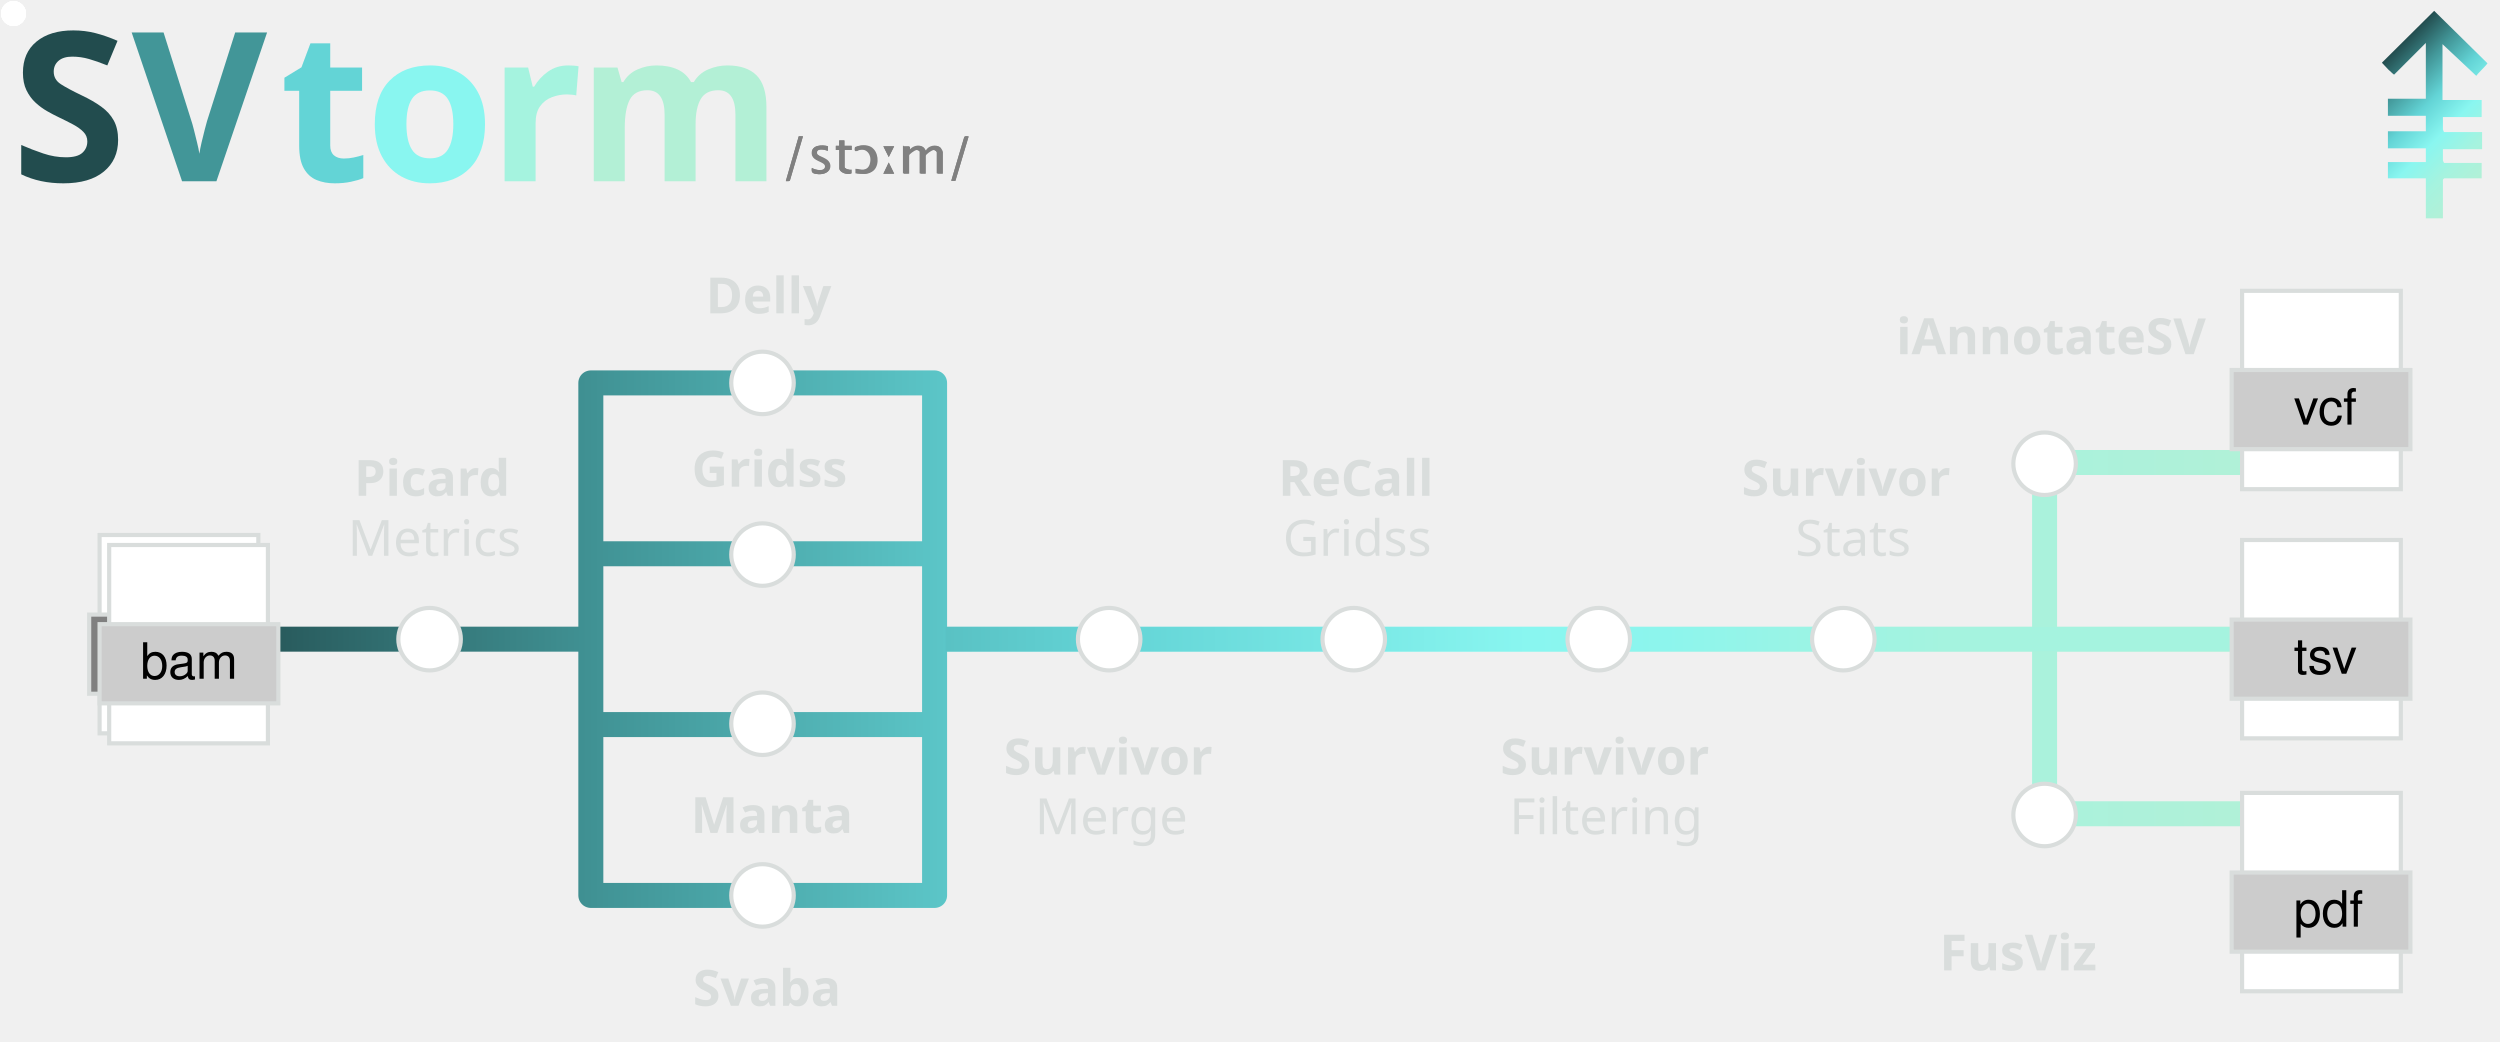
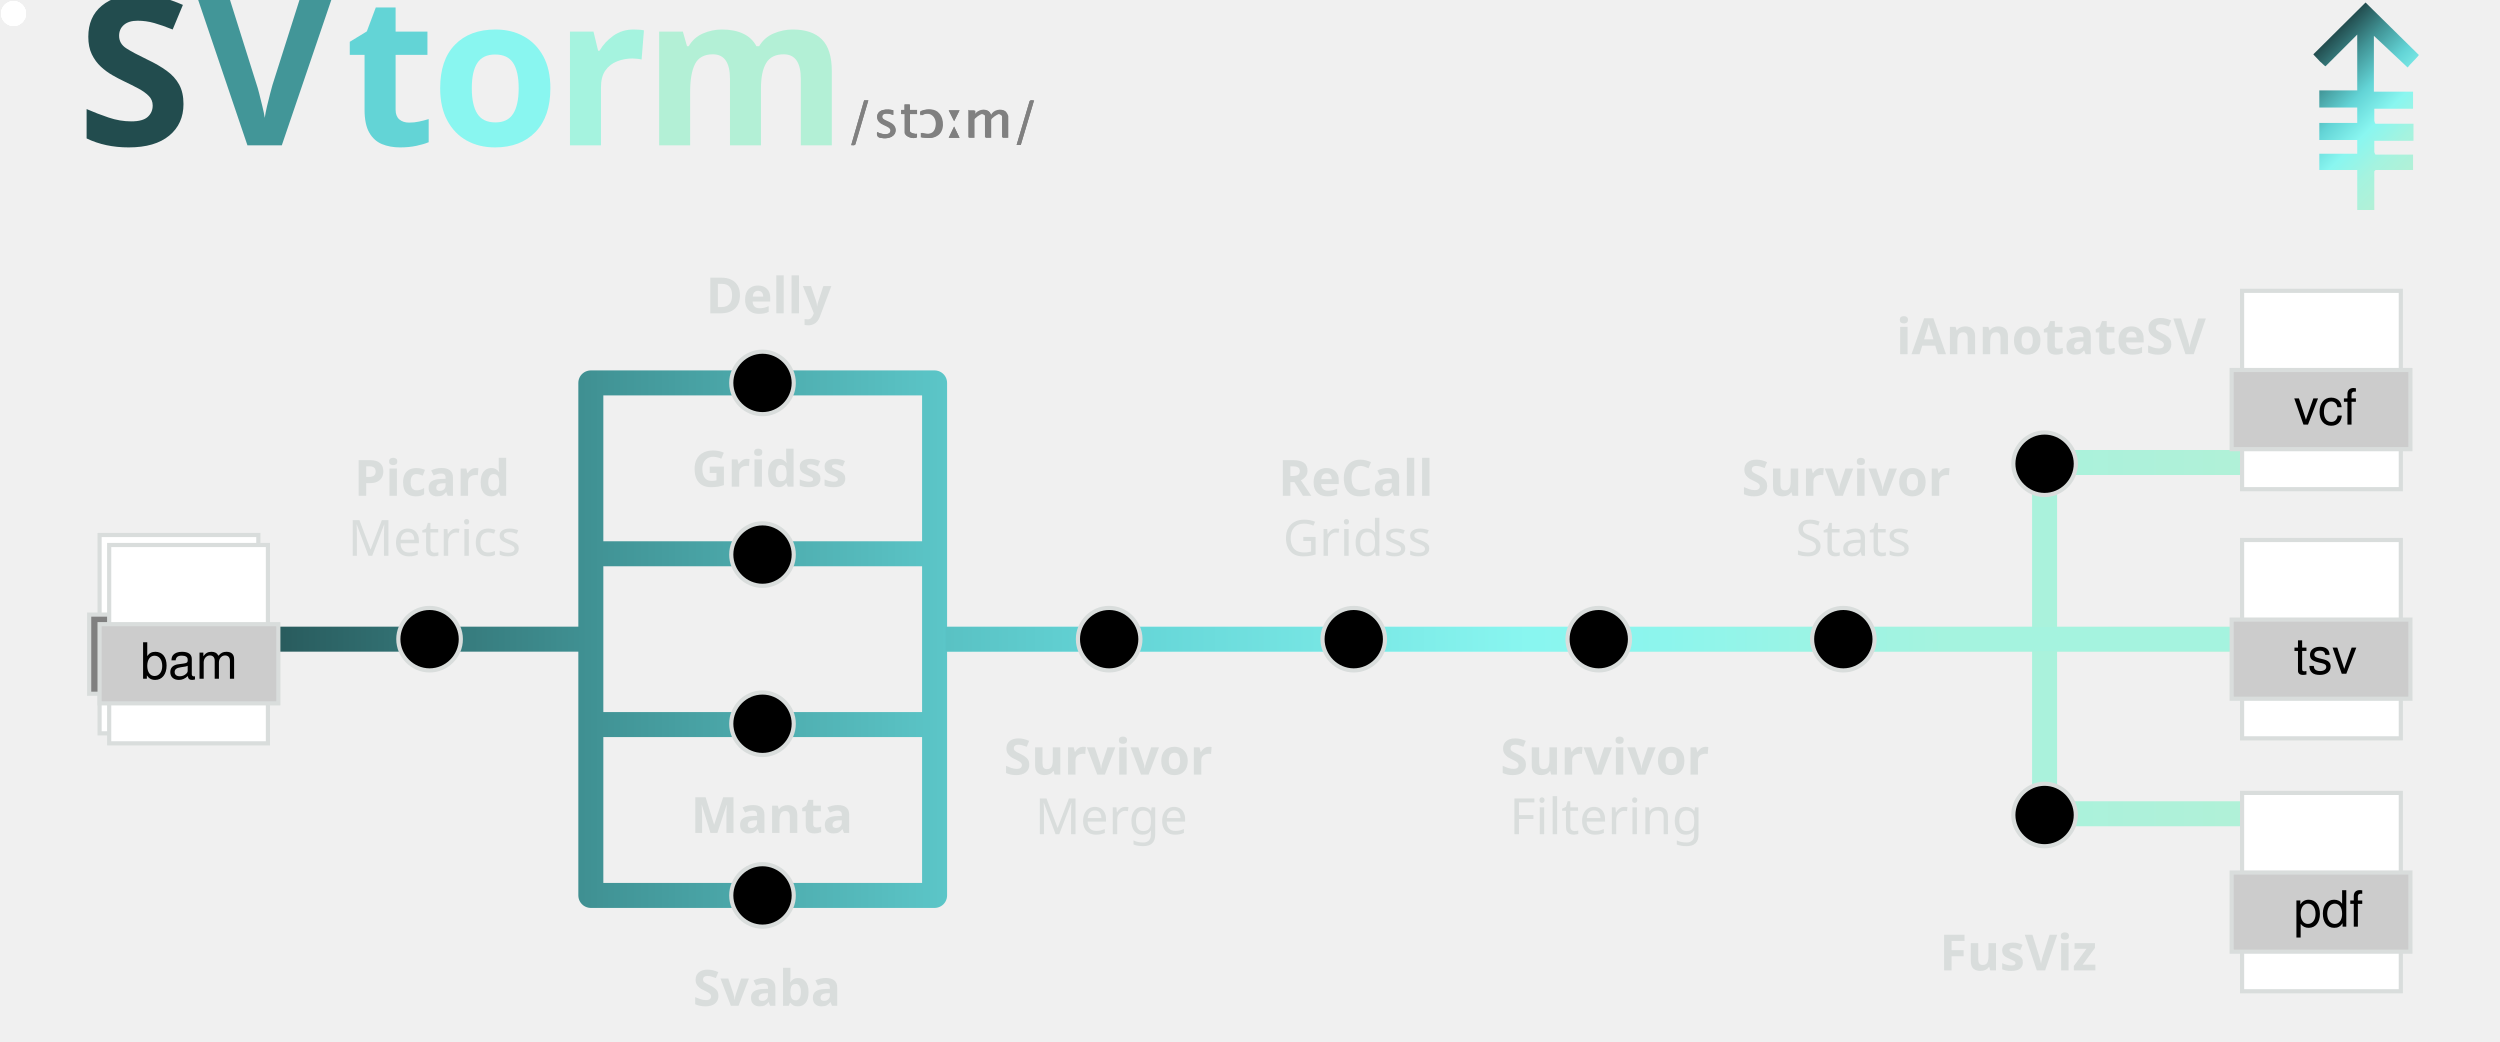
<svg xmlns="http://www.w3.org/2000/svg" xmlns:xlink="http://www.w3.org/1999/xlink" version="1.1" viewBox="0 0 600 250" id="svg77">
  <defs id="defs12">
    <style id="style1">
      .st0 {
        fill: #89f6f0;
      }

      .st0, .st1, .st2, .st3, .st4, .st5, .st6, .st7, .st8, .st9 {
        isolation: isolate;
      }

      .st0, .st2, .st3, .st5, .st7, .st9 {
        font-family: MavenPro-Bold, 'Maven Pro';
        font-size: 50px;
        font-weight: 700;
      }

      .st1 {
        font-family: MavenPro-Regular, 'Maven Pro';
      }

      .st1, .st6, .st8 {
        font-size: 12px;
        fill: #d9dddc;
      }

      .st10 {
        fill: url(#linear-gradient1);
      }

      .st11 {
        fill: gray;
      }

      .st2 {
        fill: #429698;
      }

      .st3 {
        fill: #a5f3df;
      }

      .st12, .st13, .st14 {
        stroke: #d9dddc;
      }

      .st6 {
        fill: #000000;
      }

      .st12, .st15 {
        fill: #fff;
      }

      .st5 {
        fill: #224c4e;
      }

      .st16 {
        fill: none;
        stroke: url(#linear-gradient);
        stroke-linejoin: round;
        stroke-width: 6px;
      }

      .st17 {
        fill: #00ff17;
      }

      .st13 {
        fill: #808080;
      }

      .st15 {
        stroke: #d9dddc;
        stroke-miterlimit: 10;
      }

      .st6 {
        font-family: Helvetica, Helvetica;
      }

      .st7 {
        fill: #b3f0d6;
      }

      .st14 {
        fill: #ccc;
      }

      .st8 {
        font-family: MavenPro-SemiBold, 'Maven Pro';
        font-weight: 600;
      }

      .st9 {
        fill: #63d4d6;
      }
    </style>
    <linearGradient id="linear-gradient" x1="45.8" y1="153.4" x2="557.1" y2="153.4" gradientUnits="userSpaceOnUse">
      <stop offset="0" stop-color="#224c4e" id="stop1" />
      <stop offset=".2" stop-color="#429698" id="stop2" />
      <stop offset=".4" stop-color="#63d4d6" id="stop3" />
      <stop offset=".6" stop-color="#89f6f0" id="stop4" />
      <stop offset=".8" stop-color="#a5f3df" id="stop5" />
      <stop offset="1" stop-color="#b3f0d6" id="stop6" />
    </linearGradient>
-     <linearGradient id="linear-gradient1" x1="571.2" y1="15.5" x2="597.3" y2="41.6" gradientUnits="userSpaceOnUse">
+     <linearGradient id="linear-gradient1" x1="571.2" y1="15.5" x2="597.3" y2="41.6" gradientUnits="userSpaceOnUse" gradientTransform="translate(-16.46584,-2)">
      <stop offset="0" stop-color="#224c4e" id="stop7" />
      <stop offset=".2" stop-color="#429698" id="stop8" />
      <stop offset=".4" stop-color="#63d4d6" id="stop9" />
      <stop offset=".6" stop-color="#89f6f0" id="stop10" />
      <stop offset=".8" stop-color="#a5f3df" id="stop11" />
      <stop offset="1" stop-color="#b3f0d6" id="stop12" />
    </linearGradient>
    <linearGradient id="linear-gradient-7" x1="129.8" y1="109.4" x2="462.6" y2="109.4" gradientUnits="userSpaceOnUse">
      <stop offset="0" stop-color="#429698" id="stop1-9" />
      <stop offset="0" stop-color="#43999b" id="stop2-3" />
      <stop offset="0" stop-color="#4faeb0" id="stop3-8" />
      <stop offset="0" stop-color="#58bfc1" id="stop4-0" />
      <stop offset="0" stop-color="#5ecbcd" id="stop5-2" />
      <stop offset=".1" stop-color="#62d2d4" id="stop6-4" />
      <stop offset=".2" stop-color="#63d4d6" id="stop7-8" />
      <stop offset=".5" stop-color="#89f6f0" id="stop8-3" />
      <stop offset=".7" stop-color="#a5f3df" id="stop9-9" />
      <stop offset="1" stop-color="#b3f0d6" id="stop10-0" />
    </linearGradient>
    <linearGradient id="linear-gradient-79" x1="133.4" y1="124" x2="466.6" y2="124" gradientTransform="matrix(1,0,0,-1,0,249)" gradientUnits="userSpaceOnUse">
      <stop offset="0" stop-color="#429698" id="stop1-3" />
      <stop offset=".4" stop-color="#63d4d6" id="stop2-8" />
      <stop offset=".7" stop-color="#89f6f0" id="stop3-0" />
      <stop offset=".9" stop-color="#a5f3df" id="stop4-2" />
      <stop offset="1" stop-color="#b3f0d6" id="stop5-4" />
    </linearGradient>
    <linearGradient id="linear-gradient-2" x1="133.4" y1="124" x2="466.6" y2="124" gradientTransform="matrix(1,0,0,-1,0,249)" gradientUnits="userSpaceOnUse">
      <stop offset="0" stop-color="#429698" id="stop1-2" />
      <stop offset=".4" stop-color="#63d4d6" id="stop2-7" />
      <stop offset=".7" stop-color="#89f6f0" id="stop3-3" />
      <stop offset=".8" stop-color="#8df5ed" id="stop4-7" />
      <stop offset=".9" stop-color="#9af4e5" id="stop5-9" />
      <stop offset="1" stop-color="#a5f3df" id="stop6-0" />
    </linearGradient>
  </defs>
  <g id="Paths">
    <path class="st16" d="M141.8,132.9h82.5M141.8,173.9h82.5M224.3,214.9h-82.5v-123h82.5v123ZM45.2,153.4h96.6M223.8,153.4h333.3M557.1,195.3h-66.4v-84.3h66.4" id="path12" />
  </g>
  <g id="Ball">
    <path id="rect1552" class="st17" d="M45.2,157.3h0c1.6,0,3-1.4,3-3h0c0-1.6-1.4-3-3-3h0c-1.6,0-3,1.4-3,3h0c0,1.6,1.4,3,3,3Z" />
    <g id="_R_G_L_0_G">
      <path id="_R_G_L_0_G_D_0_P_0" fill="#ffffff" fill-opacity="1" fill-rule="nonzero" d=" M3.25 6.25 C3.25,6.25 3.25,6.25 3.25,6.25 C4.89,6.25 6.25,4.89 6.25,3.25 C6.25,1.61 4.89,0.25 3.25,0.25 C1.61,0.25 0.25,1.61 0.25,3.25 C0.25,4.89 1.61,6.25 3.25,6.25z " />
    </g>
    <g id="_R_G_L_1_G">
      <path id="_R_G_L_1_G_D_0_P_0" fill="#ffffff" fill-opacity="1" fill-rule="nonzero" d=" M3.25 6.25 C3.25,6.25 3.25,6.25 3.25,6.25 C4.89,6.25 6.25,4.89 6.25,3.25 C6.25,1.61 4.89,0.25 3.25,0.25 C1.61,0.25 0.25,1.61 0.25,3.25 C0.25,4.89 1.61,6.25 3.25,6.25z " />
    </g>
    <line class="st0" x1="226.946" y1="153.401" x2="539.592" y2="153.401" id="line6" style="fill:none;stroke:url(#linear-gradient-2);stroke-width:5.812px;stroke-linejoin:round" />
    <g id="_R_G_L_2_G">
      <path id="_R_G_L_2_G_D_0_P_0" fill="#ffffff" fill-opacity="1" fill-rule="nonzero" d=" M3.25 6.25 C3.25,6.25 3.25,6.25 3.25,6.25 C4.89,6.25 6.25,4.89 6.25,3.25 C6.25,1.61 4.89,0.25 3.25,0.25 C1.61,0.25 0.25,1.61 0.25,3.25 C0.25,4.89 1.61,6.25 3.25,6.25z " />
    </g>
    <g id="_R_G_L_3_G">
      <path id="_R_G_L_3_G_D_0_P_0" fill="#ffffff" fill-opacity="1" fill-rule="nonzero" d=" M3.25 6.25 C3.25,6.25 3.25,6.25 3.25,6.25 C4.89,6.25 6.25,4.89 6.25,3.25 C6.25,1.61 4.89,0.25 3.25,0.25 C1.61,0.25 0.25,1.61 0.25,3.25 C0.25,4.89 1.61,6.25 3.25,6.25z " />
    </g>
  </g>
  <g id="Stops">
-     <g id="g17">
+     <g id="g17" transform="translate(15.68944,-8.621116)">
      <g id="g2" class="st4">
        <g id="text1" class="st4">
          <g id="g24" class="st4">
            <g id="text23" class="st4">
              <g id="text25" class="st4">
                <g id="text28" class="st4">
-                   <text class="st5" transform="translate(2.8 43.5)" id="text12">
+                   <text class="st5" transform="translate(2.8,43.5)" id="text12">
                    <tspan x="0" y="0" id="tspan12">S</tspan>
                  </text>
                </g>
              </g>
            </g>
            <g id="text24" class="st4">
              <g id="text26" class="st4">
                <g id="text29" class="st4">
-                   <text class="st2" transform="translate(31.6 43.5)" id="text13">
+                   <text class="st2" transform="translate(31.6,43.5)" id="text13">
                    <tspan x="0" y="0" id="tspan13">V</tspan>
                  </text>
                </g>
              </g>
            </g>
          </g>
        </g>
        <g id="text2" class="st4">
          <g id="g34" class="st4">
            <g id="g27" class="st4">
              <g id="text27" class="st4">
                <g id="text30" class="st4">
-                   <text class="st9" transform="translate(67.1 43.5)" id="text14">
+                   <text class="st9" transform="translate(67.1,43.5)" id="text14">
                    <tspan x="0" y="0" id="tspan14">t</tspan>
                  </text>
                </g>
              </g>
            </g>
            <g id="g28" class="st4">
              <g id="g31" class="st4">
                <g id="text31" class="st4">
-                   <text class="st0" transform="translate(87.7 43.5)" id="text15">
+                   <text class="st0" transform="translate(87.7,43.5)" id="text15">
                    <tspan x="0" y="0" id="tspan15">o</tspan>
                  </text>
                </g>
              </g>
            </g>
            <g id="g29" class="st4">
              <g id="g32" class="st4">
                <g id="text32" class="st4">
-                   <text class="st3" transform="translate(117.2 43.5)" id="text16">
+                   <text class="st3" transform="translate(117.2,43.5)" id="text16">
                    <tspan x="0" y="0" id="tspan16">r</tspan>
                  </text>
                </g>
              </g>
            </g>
            <g id="g30" class="st4">
              <g id="g33" class="st4">
                <g id="text33" class="st4">
-                   <text class="st7" transform="translate(138.6 43.5)" id="text17">
+                   <text class="st7" transform="translate(138.6,43.5)" id="text17">
                    <tspan x="0" y="0" id="tspan17">m</tspan>
                  </text>
                </g>
              </g>
            </g>
          </g>
        </g>
      </g>
-       <path id="path45" class="st11" d="M192.7,32.7h-1l-3.1,10.8c.3,0,.8.1,1-.2l3.1-10.5h0Z" />
-       <path id="path46" class="st11" d="M232.5,32.7c-.4,0-.9-.2-1.1.2l-3.1,10.5h1l3.2-10.8h0Z" />
-       <path id="path47" class="st11" d="M201.4,36v4.4c0,1,2,1.7,2.9,1.2v-.9c-.3.2-1.6-.2-1.6-.6v-4.1h1.7v-1h-1.7v-1.3h-1.3v1.3h-.8v1h.8Z" />
-       <path id="path48" class="st11" d="M198.7,35.1c-1.4-.4-4-.3-3.9,1.7s3.1,1.9,3.2,3.1c0,1.4-2.4.9-3.2.4-.2,1.3.4,1.4,1.5,1.5,1.3.1,2.9-.4,2.9-2s-3-2-3.2-3c-.2-1.4,1.9-.9,2.7-.6v-1.1h0Z" />
-       <path id="path49" class="st11" d="M209.4,35.8c-1.1-1.1-2.9-1.1-4.2-.5-.1.3-.2.8.1,1,2.5-1.3,4.2.8,3.4,3.2-.6,1.6-2.1,1.3-3.4,1v1.1c1.3.1,2.5.4,3.7-.4,1.7-1.1,1.7-4.1.4-5.4h0Z" />
-       <path id="path50" class="st11" d="M216.9,35.1v6.6h1.3v-4.4c0-.3,1.3-1.2,1.7-1.3.4,0,1,.2,1,.6v5.1h1.3v-4.3c0-.4,1.4-1.3,1.8-1.4.4,0,1,.4,1,.7v5h1.3v-5.2c0-.2-.4-.9-.5-1-.9-.9-3-.4-3.4.8-.3-.2-.4-.6-.6-.8-.9-.9-2.8-.4-3.4.7v-1h-1.5,0Z" />
-       <polygon id="polygon50" class="st11" points="214.6 35.1 212 35.1 213.3 37.7 214.6 35.1" />
-       <polygon id="polygon51" class="st11" points="214.6 41.7 213.3 39 212 41.7 214.6 41.7" />
-       <path id="path51" class="st11" d="M216.9,35.1h1.3v1c.7-1.1,2.5-1.6,3.4-.7.3.3.3.7.6.8.4-1.2,2.5-1.7,3.4-.8.1.2.5.9.5,1v5.2h-1.3v-5c0-.3-.6-.8-1-.7-.5,0-1.8,1-1.8,1.4v4.3h-1.3v-5.1c0-.4-.6-.6-1-.6s-1.7.9-1.7,1.3v4.4h-1.3v-6.6h.2,0Z" />
-       <path id="path52" class="st11" d="M198.7,35.1v1.1c-.8-.3-2.8-.7-2.6.6.1.9,3.1.9,3.2,3,0,1.6-1.6,2.1-2.9,2-1.1-.1-1.7-.2-1.5-1.5.7.5,3.2,1.1,3.2-.4s-3-1-3.2-3.1,2.5-2.1,3.9-1.7h0Z" />
-       <path id="path53" class="st11" d="M209.7,35.8c1.3,1.4,1.3,4.4-.4,5.4-1.2.8-2.4.5-3.7.4v-1.1c1.4.4,2.8.6,3.4-1,.9-2.4-.9-4.6-3.4-3.2-.3-.2-.3-.7-.1-1,1.3-.6,3.2-.7,4.2.5h0Z" />
-       <path id="path54" class="st11" d="M201.4,36h-.8v-1h.8v-1.3h1.2v1.3h1.8v1h-1.7v4.1c0,.4,1.3.8,1.7.6v.9c-.9.5-2.9-.2-2.9-1.2v-4.4h-.1Z" />
-       <path id="path55" class="st11" d="M232.5,32.7l-3.2,10.7h-1l3.1-10.4c.2-.4.7-.2,1.1-.2h0Z" />
-       <path id="path56" class="st11" d="M192.7,32.7l-3.1,10.5c-.2.4-.6.2-1,.2l3.1-10.7h1Z" />
-       <polygon id="polygon56" class="st11" points="214.6 35.1 213.3 37.7 212 35.1 214.6 35.1" />
-       <polygon id="polygon57" class="st11" points="214.6 41.7 212 41.7 213.3 39 214.6 41.7" />
+       <path id="path45" class="st11" d="m 192.7,32.7 h -1 l -3.1,10.8 c 0.3,0 0.8,0.1 1,-0.2 l 3.1,-10.5 v 0 z" />
+       <path id="path46" class="st11" d="m 232.5,32.7 c -0.4,0 -0.9,-0.2 -1.1,0.2 l -3.1,10.5 h 1 l 3.2,-10.8 v 0 z" />
+       <path id="path47" class="st11" d="m 201.4,36 v 4.4 c 0,1 2,1.7 2.9,1.2 v -0.9 c -0.3,0.2 -1.6,-0.2 -1.6,-0.6 V 36 h 1.7 v -1 h -1.7 v -1.3 h -1.3 V 35 h -0.8 v 1 z" />
+       <path id="path48" class="st11" d="m 198.7,35.1 c -1.4,-0.4 -4,-0.3 -3.9,1.7 0.1,2 3.1,1.9 3.2,3.1 0,1.4 -2.4,0.9 -3.2,0.4 -0.2,1.3 0.4,1.4 1.5,1.5 1.3,0.1 2.9,-0.4 2.9,-2 0,-1.6 -3,-2 -3.2,-3 -0.2,-1.4 1.9,-0.9 2.7,-0.6 z" />
+       <path id="path49" class="st11" d="m 209.4,35.8 c -1.1,-1.1 -2.9,-1.1 -4.2,-0.5 -0.1,0.3 -0.2,0.8 0.1,1 2.5,-1.3 4.2,0.8 3.4,3.2 -0.6,1.6 -2.1,1.3 -3.4,1 v 1.1 c 1.3,0.1 2.5,0.4 3.7,-0.4 1.7,-1.1 1.7,-4.1 0.4,-5.4 z" />
+       <path id="path50" class="st11" d="m 216.9,35.1 v 6.6 h 1.3 v -4.4 c 0,-0.3 1.3,-1.2 1.7,-1.3 0.4,0 1,0.2 1,0.6 v 5.1 h 1.3 v -4.3 c 0,-0.4 1.4,-1.3 1.8,-1.4 0.4,0 1,0.4 1,0.7 v 5 h 1.3 v -5.2 c 0,-0.2 -0.4,-0.9 -0.5,-1 -0.9,-0.9 -3,-0.4 -3.4,0.8 -0.3,-0.2 -0.4,-0.6 -0.6,-0.8 -0.9,-0.9 -2.8,-0.4 -3.4,0.7 v -1 h -1.5 v 0 z" />
+       <polygon id="polygon50" class="st11" points="213.3,37.7 214.6,35.1 212,35.1 " />
+       <polygon id="polygon51" class="st11" points="212,41.7 214.6,41.7 213.3,39 " />
+       <path id="path51" class="st11" d="m 216.9,35.1 h 1.3 v 1 c 0.7,-1.1 2.5,-1.6 3.4,-0.7 0.3,0.3 0.3,0.7 0.6,0.8 0.4,-1.2 2.5,-1.7 3.4,-0.8 0.1,0.2 0.5,0.9 0.5,1 v 5.2 h -1.3 v -5 c 0,-0.3 -0.6,-0.8 -1,-0.7 -0.5,0 -1.8,1 -1.8,1.4 v 4.3 h -1.3 v -5.1 c 0,-0.4 -0.6,-0.6 -1,-0.6 -0.4,0 -1.7,0.9 -1.7,1.3 v 4.4 h -1.3 V 35 h 0.2 v 0 z" />
+       <path id="path52" class="st11" d="m 198.7,35.1 v 1.1 c -0.8,-0.3 -2.8,-0.7 -2.6,0.6 0.1,0.9 3.1,0.9 3.2,3 0,1.6 -1.6,2.1 -2.9,2 -1.1,-0.1 -1.7,-0.2 -1.5,-1.5 0.7,0.5 3.2,1.1 3.2,-0.4 0,-1.5 -3,-1 -3.2,-3.1 -0.2,-2.1 2.5,-2.1 3.9,-1.7 v 0 z" />
+       <path id="path53" class="st11" d="m 209.7,35.8 c 1.3,1.4 1.3,4.4 -0.4,5.4 -1.2,0.8 -2.4,0.5 -3.7,0.4 v -1.1 c 1.4,0.4 2.8,0.6 3.4,-1 0.9,-2.4 -0.9,-4.6 -3.4,-3.2 -0.3,-0.2 -0.3,-0.7 -0.1,-1 1.3,-0.6 3.2,-0.7 4.2,0.5 z" />
+       <path id="path54" class="st11" d="m 201.4,36 h -0.8 v -1 h 0.8 v -1.3 h 1.2 V 35 h 1.8 v 1 h -1.7 v 4.1 c 0,0.4 1.3,0.8 1.7,0.6 v 0.9 c -0.9,0.5 -2.9,-0.2 -2.9,-1.2 V 36 Z" />
+       <path id="path55" class="st11" d="m 232.5,32.7 -3.2,10.7 h -1 L 231.4,33 c 0.2,-0.4 0.7,-0.2 1.1,-0.2 v 0 z" />
+       <path id="path56" class="st11" d="m 192.7,32.7 -3.1,10.5 c -0.2,0.4 -0.6,0.2 -1,0.2 l 3.1,-10.7 z" />
+       <polygon id="polygon56" class="st11" points="212,35.1 214.6,35.1 213.3,37.7 " />
+       <polygon id="polygon57" class="st11" points="213.3,39 214.6,41.7 212,41.7 " />
    </g>
    <g id="text155" class="st4">
      <g id="text242" class="st4">
        <g id="g37" class="st4">
          <g id="g36" class="st4">
            <g id="g35" class="st4">
              <g id="text34" class="st4">
                <text class="st8" transform="translate(240.9 185.9)" id="text18">
                  <tspan x="0" y="0" id="tspan18">Survivor</tspan>
                </text>
              </g>
            </g>
          </g>
        </g>
      </g>
      <g id="text243" class="st4">
        <g id="g40" class="st4">
          <g id="g39" class="st4">
            <g id="g38" class="st4">
              <g id="text37" class="st4">
                <text class="st1" transform="translate(248.4 200.2)" id="text19">
                  <tspan x="0" y="0" id="tspan19">Merge</tspan>
                </text>
              </g>
            </g>
          </g>
        </g>
      </g>
    </g>
    <g id="text173-7" class="st4">
      <g id="text247-9" class="st4">
        <g id="g31-3" class="st4">
          <g id="text31-8" class="st4">
            <g id="g43" class="st4">
              <g id="text42" class="st4">
                <text class="st8" transform="translate(465.5 232.9)" id="text20">
                  <tspan x="0" y="0" id="tspan20">FusViz</tspan>
                </text>
              </g>
            </g>
          </g>
        </g>
      </g>
    </g>
    <g id="text180" class="st4">
      <g id="text251" class="st4">
        <g id="g52" class="st4">
          <g id="g51" class="st4">
            <g id="text41" class="st4">
              <g id="text50" class="st4">
                <text class="st8" transform="translate(306.8 119)" id="text21">
                  <tspan x="0" y="0" id="tspan21">ReCall</tspan>
                </text>
              </g>
            </g>
          </g>
        </g>
      </g>
      <g id="text252" class="st4">
        <g id="g54" class="st4">
          <g id="text36" class="st4">
            <g id="g53" class="st4">
              <g id="text52" class="st4">
                <text class="st1" transform="translate(307.9 133.4)" id="text22">
                  <tspan x="0" y="0" id="tspan22">Gridss</tspan>
                </text>
              </g>
            </g>
          </g>
        </g>
      </g>
    </g>
    <g id="text184" class="st4">
      <g id="text253" class="st4">
        <g id="g56" class="st4">
          <g id="g55" class="st4">
            <g id="text44" class="st4">
              <g id="text54" class="st4">
                <text class="st8" transform="translate(360.1 185.9)" id="text35">
                  <tspan x="0" y="0" id="tspan23">Survivor</tspan>
                </text>
              </g>
            </g>
          </g>
        </g>
      </g>
      <g id="text254" class="st4">
        <g id="g58" class="st4">
          <g id="g57" class="st4">
            <g id="text46" class="st4">
              <g id="text56" class="st4">
                <text class="st1" transform="translate(362.3 200.2)" id="text38">
                  <tspan x="0" y="0" id="tspan35">Filtering</tspan>
                </text>
              </g>
            </g>
          </g>
        </g>
      </g>
    </g>
    <g id="g259" class="st4">
      <g id="text258" class="st4">
        <g id="g61" class="st4">
          <g id="g60" class="st4">
            <g id="g59" class="st4">
              <g id="text58" class="st4">
                <text class="st8" transform="translate(455.1 85)" id="text39">
                  <tspan x="0" y="0" id="tspan38">iAnnotateSV</tspan>
                </text>
              </g>
            </g>
          </g>
        </g>
      </g>
    </g>
    <g id="g2571" class="st4">
      <g id="text2561" class="st4">
        <g id="g401" class="st4">
          <g id="text401" class="st4">
            <g id="text55" class="st4">
              <g id="text61" class="st4">
                <text class="st8" transform="translate(85 119)" id="text40">
                  <tspan x="0" y="0" id="tspan39">Picard</tspan>
                </text>
              </g>
            </g>
          </g>
        </g>
      </g>
      <g id="text2571" class="st4">
        <g id="g411" class="st4">
          <g id="text411" class="st4">
            <g id="g62" class="st4">
              <g id="text62" class="st4">
                <text class="st1" transform="translate(83.5 133.4)" id="text43">
                  <tspan x="0" y="0" id="tspan40">Metrics</tspan>
                </text>
              </g>
            </g>
          </g>
        </g>
      </g>
    </g>
    <g id="text1841" class="st4">
      <g id="text2531" class="st4">
        <g id="g371" class="st4">
          <g id="text371" class="st4">
            <g id="text60" class="st4">
              <g id="text63" class="st4">
                <text class="st8" transform="translate(418 119)" id="text45">
                  <tspan x="0" y="0" id="tspan43">Survivor</tspan>
                </text>
              </g>
            </g>
          </g>
        </g>
      </g>
      <g id="text2541" class="st4">
        <g id="g381" class="st4">
          <g id="text381" class="st4">
            <g id="g64" class="st4">
              <g id="text64" class="st4">
                <text class="st1" transform="translate(430.9 133.4)" id="text47">
                  <tspan x="0" y="0" id="tspan45">Stats</tspan>
                </text>
              </g>
            </g>
          </g>
        </g>
      </g>
    </g>
    <g id="g171">
      <g id="g170">
        <rect id="rect167" class="st12" x="23.9" y="128.4" width="38.1" height="47.6" />
        <rect id="rect168" class="st13" x="21.4" y="147.5" width="42.9" height="19" />
        <rect id="rect169" class="st12" x="26.2" y="130.8" width="38.1" height="47.6" />
        <rect id="rect170" class="st14" x="23.9" y="149.8" width="42.9" height="19" />
      </g>
      <g id="text170" class="st4">
        <g id="text316" class="st4">
          <g id="g66" class="st4">
            <g id="g65" class="st4">
              <g id="text53" class="st4">
                <g id="text65" class="st4">
                  <text class="st6" transform="translate(33.7 162.9)" id="text48">
                    <tspan x="0" y="0" id="tspan47">bam</tspan>
                  </text>
                </g>
              </g>
            </g>
          </g>
        </g>
      </g>
    </g>
-     <path id="rect1551" class="st15" d="M103.1,160.9h0c4.1,0,7.5-3.4,7.5-7.5h0c0-4.1-3.4-7.5-7.5-7.5h0c-4.1,0-7.5,3.4-7.5,7.5h0c0,4.1,3.4,7.5,7.5,7.5Z" />
-     <path id="rect193" class="st15" d="M266.2,160.9h0c4.1,0,7.5-3.4,7.5-7.5h0c0-4.1-3.4-7.5-7.5-7.5h0c-4.1,0-7.5,3.4-7.5,7.5h0c0,4.1,3.4,7.5,7.5,7.5Z" />
-     <path id="rect151" class="st15" d="M324.9,160.9h0c4.1,0,7.5-3.4,7.5-7.5h0c0-4.1-3.4-7.5-7.5-7.5h0c-4.1,0-7.5,3.4-7.5,7.5h0c0,4.1,3.4,7.5,7.5,7.5h0Z" />
-     <path id="rect152" class="st15" d="M383.7,160.9h0c4.1,0,7.5-3.4,7.5-7.5h0c0-4.1-3.4-7.5-7.5-7.5h0c-4.1,0-7.5,3.4-7.5,7.5h0c0,4.1,3.4,7.5,7.5,7.5Z" />
+     <path id="rect1551" class="st15" d="M103.1,160.9h0c4.1,0,7.5-3.4,7.5-7.5h0c0-4.1-3.4-7.5-7.5-7.5h0c-4.1,0-7.5,3.4-7.5,7.5h0c0,4.1,3.4,7.5,7.5,7.5Z" style="fill:#000000" />
+     <path id="rect193" class="st15" d="M266.2,160.9h0c4.1,0,7.5-3.4,7.5-7.5h0c0-4.1-3.4-7.5-7.5-7.5h0c-4.1,0-7.5,3.4-7.5,7.5h0c0,4.1,3.4,7.5,7.5,7.5Z" style="fill:#000000" />
+     <path id="rect151" class="st15" d="M324.9,160.9h0c4.1,0,7.5-3.4,7.5-7.5h0c0-4.1-3.4-7.5-7.5-7.5h0c-4.1,0-7.5,3.4-7.5,7.5h0c0,4.1,3.4,7.5,7.5,7.5h0Z" style="fill:#000000" />
+     <path id="rect152" class="st15" d="M383.7,160.9h0c4.1,0,7.5-3.4,7.5-7.5h0c0-4.1-3.4-7.5-7.5-7.5h0c-4.1,0-7.5,3.4-7.5,7.5h0c0,4.1,3.4,7.5,7.5,7.5Z" style="fill:#000000" />
    <g id="text173" class="st4">
      <g id="text247" class="st4">
        <g id="g42" class="st4">
          <g id="g41" class="st4">
            <g id="g50" class="st4">
              <g id="g49" class="st4">
                <text class="st8" transform="translate(169.4 75.2)" id="text49">
                  <tspan x="0" y="0" id="tspan48">Delly</tspan>
                </text>
              </g>
            </g>
          </g>
        </g>
      </g>
    </g>
    <g id="text174" class="st4">
      <g id="text248" class="st4">
        <g id="g45" class="st4">
          <g id="g44" class="st4">
            <g id="g67" class="st4">
              <g id="g63" class="st4">
                <text class="st8" transform="translate(166 116.8)" id="text51">
                  <tspan x="0" y="0" id="tspan50">Gridss</tspan>
                </text>
              </g>
            </g>
          </g>
        </g>
      </g>
    </g>
    <g id="text175" class="st4">
      <g id="text249" class="st4">
        <g id="g47" class="st4">
          <g id="g46" class="st4">
            <g id="g69" class="st4">
              <g id="g68" class="st4">
                <text class="st8" transform="translate(166.3 241.4)" id="text67">
                  <tspan x="0" y="0" id="tspan67">Svaba</tspan>
                </text>
              </g>
            </g>
          </g>
        </g>
      </g>
    </g>
    <g id="text176" class="st4">
      <g id="text250" class="st4">
        <g id="g72" class="st4">
          <g id="g71" class="st4">
            <g id="g48" class="st4">
              <g id="g70" class="st4">
                <text class="st8" transform="translate(165.8 199.9)" id="text69">
                  <tspan x="0" y="0" id="tspan69">Manta</tspan>
                </text>
              </g>
            </g>
          </g>
        </g>
      </g>
    </g>
-     <path id="rect185" class="st15" d="M183,99.4h0c4.1,0,7.5-3.4,7.5-7.5h0c0-4.1-3.4-7.5-7.5-7.5h0c-4.1,0-7.5,3.4-7.5,7.5h0c0,4.1,3.4,7.5,7.5,7.5Z" />
-     <path id="rect186" class="st15" d="M183,140.6h0c4.1,0,7.5-3.4,7.5-7.5h0c0-4.1-3.4-7.5-7.5-7.5h0c-4.1,0-7.5,3.4-7.5,7.5h0c0,4.1,3.4,7.5,7.5,7.5Z" />
-     <path id="rect172" class="st15" d="M183,222.4h0c4.1,0,7.5-3.4,7.5-7.5h0c0-4.1-3.4-7.5-7.5-7.5h0c-4.1,0-7.5,3.4-7.5,7.5h0c0,4.1,3.4,7.5,7.5,7.5Z" />
-     <path id="rect187" class="st15" d="M183,181.2h0c4.1,0,7.5-3.4,7.5-7.5h0c0-4.1-3.4-7.5-7.5-7.5h0c-4.1,0-7.5,3.4-7.5,7.5h0c0,4.1,3.4,7.5,7.5,7.5Z" />
-     <path id="rect196" class="st15" d="M442.4,160.9h0c4.1,0,7.5-3.4,7.5-7.5h0c0-4.1-3.4-7.5-7.5-7.5h0c-4.1,0-7.5,3.4-7.5,7.5h0c0,4.1,3.4,7.5,7.5,7.5Z" />
-     <path id="rect188" class="st15" d="M490.7,203.1h0c4.1,0,7.5-3.4,7.5-7.5h0c0-4.1-3.4-7.5-7.5-7.5h0c-4.1,0-7.5,3.4-7.5,7.5h0c0,4.1,3.4,7.5,7.5,7.5Z" />
+     <path id="rect185" class="st15" d="M183,99.4h0c4.1,0,7.5-3.4,7.5-7.5h0c0-4.1-3.4-7.5-7.5-7.5h0c-4.1,0-7.5,3.4-7.5,7.5h0c0,4.1,3.4,7.5,7.5,7.5Z" style="fill:#000000" />
+     <path id="rect186" class="st15" d="M183,140.6h0c4.1,0,7.5-3.4,7.5-7.5h0c0-4.1-3.4-7.5-7.5-7.5h0c-4.1,0-7.5,3.4-7.5,7.5h0c0,4.1,3.4,7.5,7.5,7.5Z" style="fill:#000000" />
+     <path id="rect172" class="st15" d="M183,222.4h0c4.1,0,7.5-3.4,7.5-7.5h0c0-4.1-3.4-7.5-7.5-7.5h0c-4.1,0-7.5,3.4-7.5,7.5h0c0,4.1,3.4,7.5,7.5,7.5Z" style="fill:#000000" />
+     <path id="rect187" class="st15" d="M183,181.2h0c4.1,0,7.5-3.4,7.5-7.5h0c0-4.1-3.4-7.5-7.5-7.5h0c-4.1,0-7.5,3.4-7.5,7.5h0c0,4.1,3.4,7.5,7.5,7.5Z" style="fill:#000000" />
+     <path id="rect196" class="st15" d="M442.4,160.9h0c4.1,0,7.5-3.4,7.5-7.5h0c0-4.1-3.4-7.5-7.5-7.5h0c-4.1,0-7.5,3.4-7.5,7.5h0c0,4.1,3.4,7.5,7.5,7.5Z" style="fill:#000000" />
+     <path id="rect188" class="st15" d="M490.7,203.1h0c4.1,0,7.5-3.4,7.5-7.5h0c0-4.1-3.4-7.5-7.5-7.5h0c-4.1,0-7.5,3.4-7.5,7.5h0c0,4.1,3.4,7.5,7.5,7.5Z" style="fill:#000000" />
    <g id="g193">
      <g id="g192">
        <rect id="rect191" class="st12" x="538.1" y="190.3" width="38.1" height="47.6" />
        <rect id="rect192" class="st14" x="535.6" y="209.4" width="42.9" height="19" />
      </g>
      <g id="g317" class="st4">
        <g id="text317" class="st4">
          <g id="g74" class="st4">
            <g id="g73" class="st4">
              <g id="text57" class="st4">
                <g id="text66" class="st4">
                  <text class="st6" transform="translate(550.5 222.4)" id="text72">
                    <tspan x="0" y="0" id="tspan72">pdf</tspan>
                  </text>
                </g>
              </g>
            </g>
          </g>
        </g>
      </g>
    </g>
-     <path id="rect1961" class="st15" d="M490.7,118.8h0c4.1,0,7.5-3.4,7.5-7.5h0c0-4.1-3.4-7.5-7.5-7.5h0c-4.1,0-7.5,3.4-7.5,7.5h0c0,4.1,3.4,7.5,7.5,7.5Z" />
+     <path id="rect1961" class="st15" d="M490.7,118.8h0c4.1,0,7.5-3.4,7.5-7.5h0c0-4.1-3.4-7.5-7.5-7.5h0c-4.1,0-7.5,3.4-7.5,7.5h0c0,4.1,3.4,7.5,7.5,7.5Z" style="fill:#000000" />
    <g id="g148">
      <g id="g147">
        <rect id="rect146" class="st12" x="538.1" y="69.8" width="38.1" height="47.6" />
        <rect id="rect147" class="st14" x="535.6" y="88.8" width="42.9" height="19" />
      </g>
      <g id="text147" class="st4">
        <g id="text319" class="st4">
          <g id="g77" class="st4">
            <g id="g76" class="st4">
              <g id="g75" class="st4">
                <g id="text68" class="st4">
                  <text class="st6" transform="translate(550.5 101.9)" id="text74">
                    <tspan x="0" y="0" id="tspan74">vcf</tspan>
                  </text>
                </g>
              </g>
            </g>
          </g>
        </g>
      </g>
    </g>
    <g id="g1931">
      <g id="g1921">
        <rect id="rect1911" class="st12" x="538.1" y="129.6" width="38.1" height="47.6" />
        <rect id="rect1921" class="st14" x="535.6" y="148.7" width="42.9" height="19" />
      </g>
      <g id="g3171" class="st4">
        <g id="text3171" class="st4">
          <g id="g441" class="st4">
            <g id="text441" class="st4">
              <g id="text59" class="st4">
                <g id="text71" class="st4">
                  <text class="st6" transform="translate(550.5 161.7)" id="text77">
                    <tspan x="0" y="0" id="tspan77">tsv</tspan>
                  </text>
                </g>
              </g>
            </g>
          </g>
        </g>
      </g>
    </g>
-     <path class="st10" d="M571.5,15.2l12.7-12.6,12.8,12.6c0,0-.3.4-.4.5-.7.8-1.6,1.6-2.3,2.5l-8.1-7.6v13.4h9.4v4.1h-9.3s0,0,0,0v2.9c0,.1.2.7.3.7h9.1v4.1h-9.4v2.7c0,0,.2.6.3.6h9s0,0,0,0v3.7s0,0,0,0h-9s-.3.3-.3.3v9.3h-4.1v-9.6h-9.1v-3.9h9.1v-3.3h-9.1v-4.1h9.1v-3.7h-9.1v-4.1h9.1v-13.4l-7.6,7.6c-.2,0-1.1-1-1.3-1.1l-1.6-1.7h0c0-.1,0-.1,0-.1h0Z" id="path77" />
+     <path class="st10" d="m 555.034,13.2 12.7,-12.6 12.8,12.6 c 0,0 -0.3,0.4 -0.4,0.5 -0.7,0.8 -1.6,1.6 -2.3,2.5 l -8.1,-7.6 V 22 h 9.4 v 4.1 h -9.3 c 0,0 0,0 0,0 V 29 c 0,0.1 0.2,0.7 0.3,0.7 h 9.1 v 4.1 h -9.4 v 2.7 c 0,0 0.2,0.6 0.3,0.6 h 9 c 0,0 0,0 0,0 v 3.7 c 0,0 0,0 0,0 h -9 c 0,0 -0.3,0.3 -0.3,0.3 v 9.3 h -4.1 v -9.6 h -9.1 v -3.9 h 9.1 v -3.3 h -9.1 v -4.1 h 9.1 v -3.7 h -9.1 v -4.1 h 9.1 V 8.3 l -7.6,7.6 c -0.2,0 -1.1,-1 -1.3,-1.1 l -1.6,-1.7 v 0 c 0,-0.1 0,-0.1 0,-0.1 v 0 z" id="path77" style="fill:url(#linear-gradient1)" />
  </g>
  <animateMotion repeatCount="indefinite" dur="6.006s" begin="0s" xlink:href="#_R_G_L_3_G" fill="freeze" keyTimes="0;0.183;0.222;0.306;0.344;0.861;1" path="M45.2 153.5 C45.2,153.5 141.13,153.45 141.13,153.45 C141.13,153.45 141.81,92.11 141.81,92.11 C141.81,92.11 224.18,92.24 224.18,92.24 C224.18,92.24 224,153.41 224,153.41 C224,153.41 490.76,153.29 490.76,153.29 C490.76,153.29 561.2,153.25 561.2,153.25 " keyPoints="0;0.15;0.25;0.38;0.47;0.89;1" keySplines="0.167 0.167 0.833 0.833;0.167 0.167 0.833 0.833;0.167 0.167 0.833 0.833;0.167 0.167 0.833 0.833;0.167 0.167 0.833 0.833;0.167 0.167 0.833 0.833" calcMode="spline" />
  <animateTransform repeatCount="indefinite" dur="6.006s" begin="0s" xlink:href="#_R_G_L_3_G" fill="freeze" attributeName="transform" from="-3.25 -3.25" to="-3.25 -3.25" type="translate" additive="sum" keyTimes="0;1" values="-3.25 -3.25;-3.25 -3.25" keySplines="0 0 1 1" calcMode="spline" />
  <animateMotion repeatCount="indefinite" dur="6.006s" begin="0s" xlink:href="#_R_G_L_2_G" fill="freeze" keyTimes="0;0.183;0.222;0.306;0.344;0.861;1" path="M45.2 153.5 C45.2,153.5 141.13,153.45 141.13,153.45 C141.13,153.45 141.81,214.9 141.81,214.9 C141.81,214.9 224.18,214.9 224.18,214.9 C224.18,214.9 224,153.41 224,153.41 C224,153.41 490.76,153.29 490.76,153.29 C490.76,153.29 561.2,153.25 561.2,153.25 " keyPoints="0;0.15;0.25;0.38;0.47;0.89;1" keySplines="0.167 0.167 0.833 0.833;0.167 0.167 0.833 0.833;0.167 0.167 0.833 0.833;0.167 0.167 0.833 0.833;0.167 0.167 0.833 0.833;0.167 0.167 0.833 0.833" calcMode="spline" />
  <animateTransform repeatCount="indefinite" dur="6.006s" begin="0s" xlink:href="#_R_G_L_2_G" fill="freeze" attributeName="transform" from="-3.25 -3.25" to="-3.25 -3.25" type="translate" additive="sum" keyTimes="0;1" values="-3.25 -3.25;-3.25 -3.25" keySplines="0 0 1 1" calcMode="spline" />
  <animateMotion repeatCount="indefinite" dur="6.006s" begin="0s" xlink:href="#_R_G_L_1_G" fill="freeze" keyTimes="0;0.183;0.222;0.306;0.344;0.861;0.917;1" path="M45.2 153.5 C45.2,153.5 141.13,153.45 141.13,153.45 C141.13,153.45 141.14,132.78 141.14,132.78 C141.14,132.78 224.18,132.57 224.18,132.57 C224.18,132.57 224,153.41 224,153.41 C224,153.41 490.76,153.29 490.76,153.29 C490.76,153.29 490.27,110.94 490.27,110.94 C490.27,110.94 561.2,110.92 561.2,110.92 " keyPoints="0;0.16;0.19;0.33;0.37;0.81;0.88;1" keySplines="0.167 0.167 0.833 0.833;0.167 0.167 0.833 0.833;0.167 0.167 0.833 0.833;0.167 0.167 0.833 0.833;0.167 0.167 0.833 0.833;0.167 0.167 0.833 0.833;0.167 0.167 0.833 0.833" calcMode="spline" />
  <animateTransform repeatCount="indefinite" dur="6.006s" begin="0s" xlink:href="#_R_G_L_1_G" fill="freeze" attributeName="transform" from="-3.25 -3.25" to="-3.25 -3.25" type="translate" additive="sum" keyTimes="0;1" values="-3.25 -3.25;-3.25 -3.25" keySplines="0 0 1 1" calcMode="spline" />
  <animateMotion repeatCount="indefinite" dur="6.006s" begin="0s" xlink:href="#_R_G_L_0_G" fill="freeze" keyTimes="0;0.183;0.222;0.306;0.344;0.861;0.917;1" path="M45.2 153.5 C45.2,153.5 141.13,153.45 141.13,153.45 C141.13,153.45 141.14,173.78 141.14,173.78 C141.14,173.78 224.18,173.57 224.18,173.57 C224.18,173.57 224,153.41 224,153.41 C224,153.41 490.76,153.29 490.76,153.29 C490.76,153.29 490.27,194.94 490.27,194.94 C490.27,194.94 561.2,194.58 561.2,194.58 " keyPoints="0;0.16;0.19;0.33;0.37;0.81;0.88;1" keySplines="0.167 0.167 0.833 0.833;0.167 0.167 0.833 0.833;0.167 0.167 0.833 0.833;0.167 0.167 0.833 0.833;0.167 0.167 0.833 0.833;0.167 0.167 0.833 0.833;0.167 0.167 0.833 0.833" calcMode="spline" />
  <animateTransform repeatCount="indefinite" dur="6.006s" begin="0s" xlink:href="#_R_G_L_0_G" fill="freeze" attributeName="transform" from="-3.25 -3.25" to="-3.25 -3.25" type="translate" additive="sum" keyTimes="0;1" values="-3.25 -3.25;-3.25 -3.25" keySplines="0 0 1 1" calcMode="spline" />
  <animate attributeType="XML" attributeName="opacity" dur="6s" from="0" to="1" xlink:href="#time_group" />
  <g id="_R_G" />
  <g id="time_group" />
</svg>
